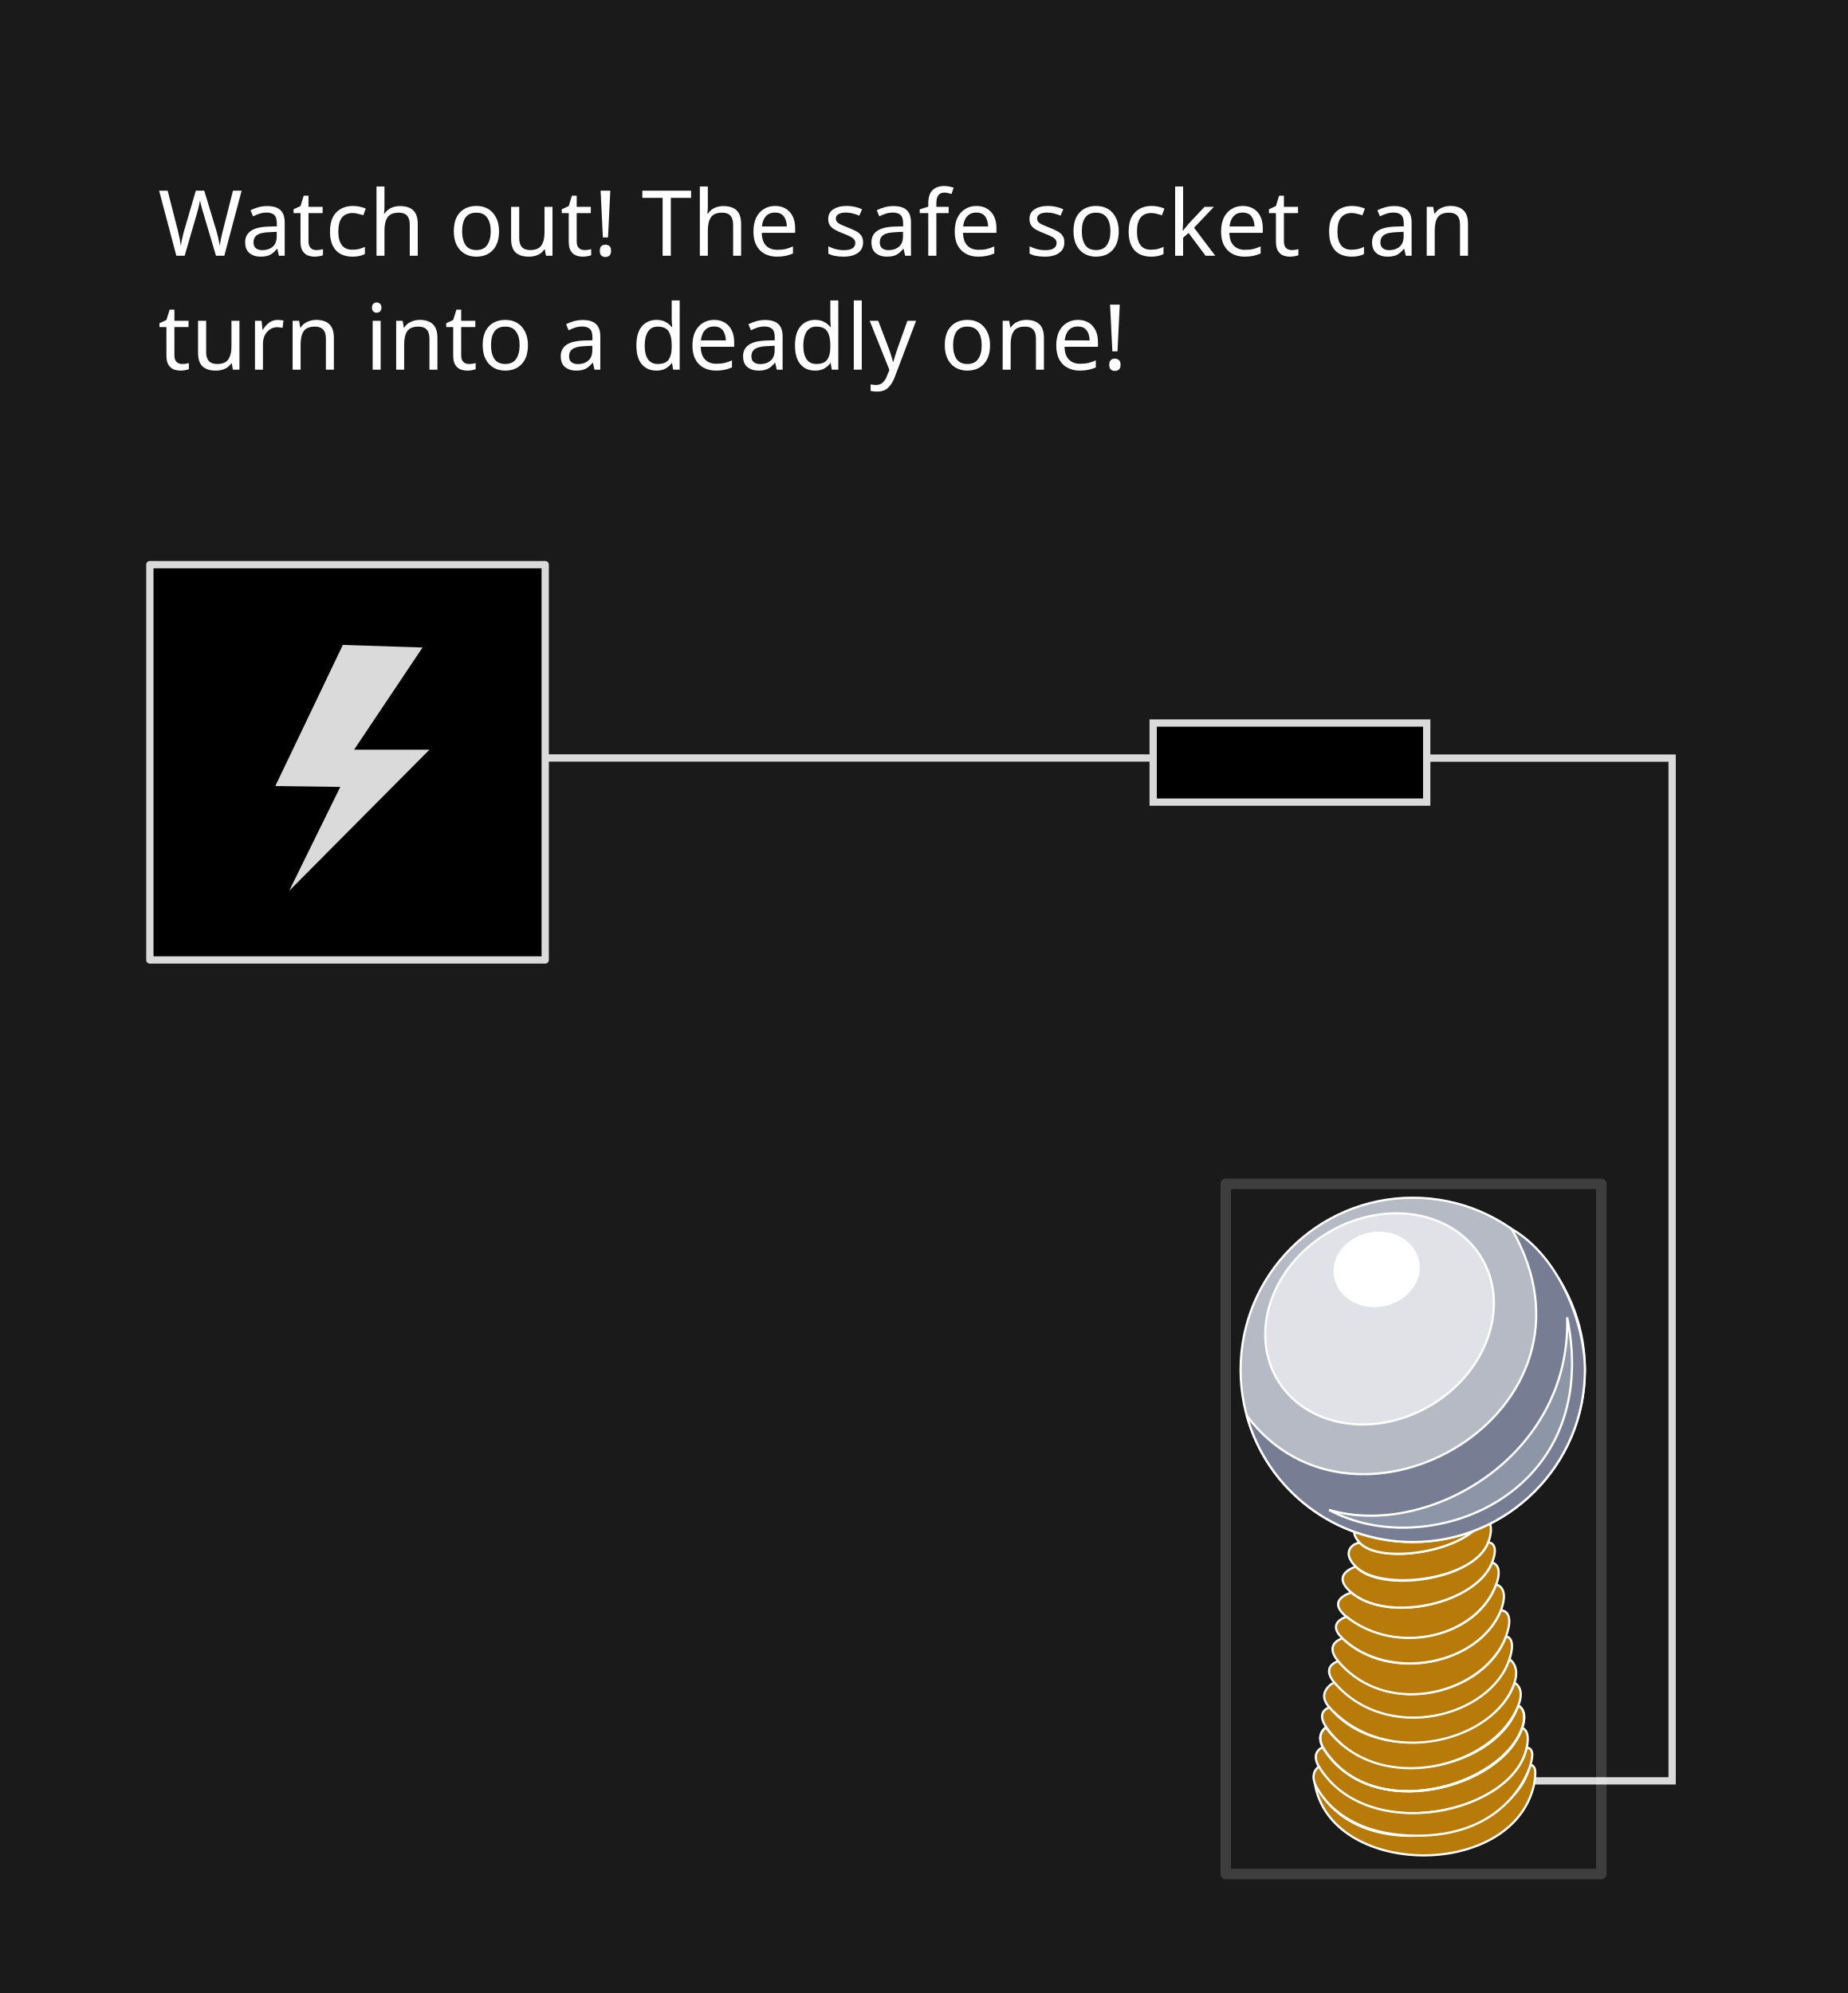
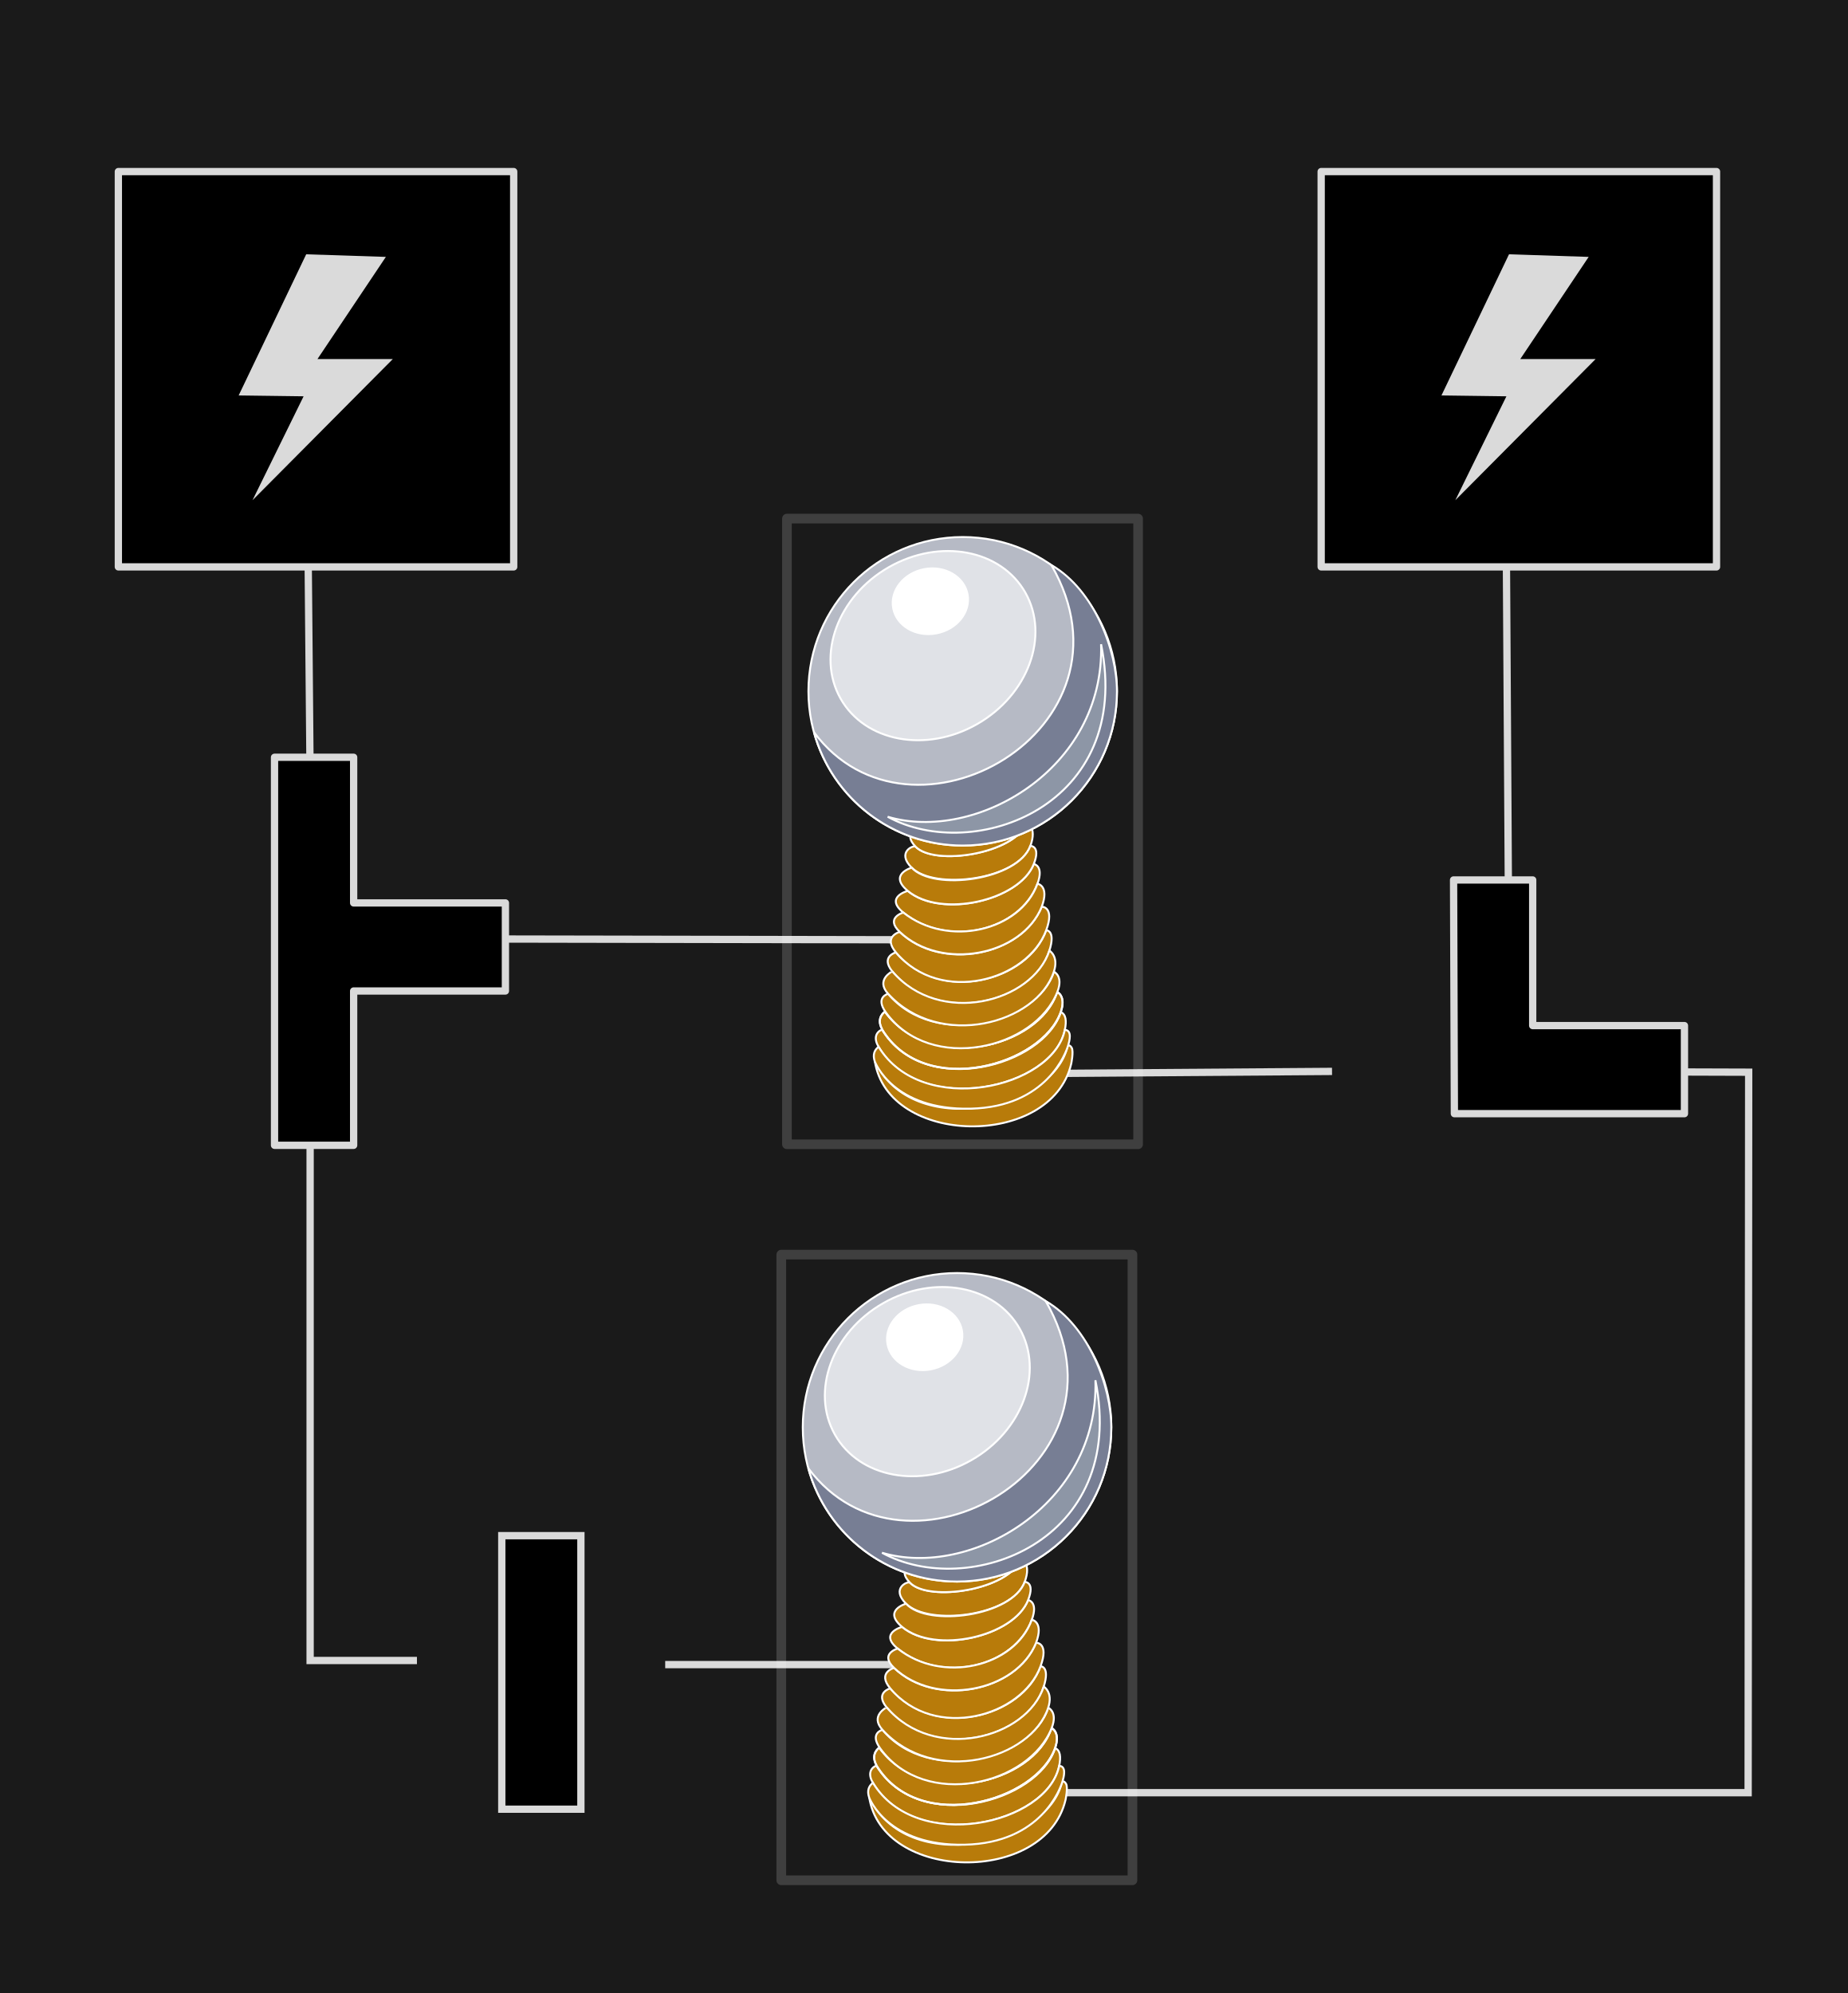
- <svg xmlns="http://www.w3.org/2000/svg" width="253.385" height="273.296" viewBox="0 0 253.385 273.296" id="svg2" version="1.1">
-   <defs id="defs4">
-     <pattern y="0" x="0" height="6" width="6" patternUnits="userSpaceOnUse" id="EMFhbasepattern" />
-   </defs>
-   <g id="background">
-     <rect style="color:#000000;clip-rule:nonzero;display:inline;overflow:visible;visibility:visible;opacity:1;isolation:auto;mix-blend-mode:normal;color-interpolation:sRGB;color-interpolation-filters:linearRGB;solid-color:#000000;solid-opacity:1;fill:#1a1a1a;fill-opacity:1;fill-rule:nonzero;stroke:none;stroke-width:1.459px;stroke-linecap:butt;stroke-linejoin:miter;stroke-miterlimit:4;stroke-dasharray:none;stroke-dashoffset:0;stroke-opacity:1;color-rendering:auto;image-rendering:auto;shape-rendering:auto;text-rendering:auto;enable-background:accumulate" id="rect4145" width="253.764" height="273.719" x="-0.009" y="-0.078" />
+ <svg xmlns="http://www.w3.org/2000/svg" width="253.385" height="273.296" viewBox="0 0 253.385 273.296" preserveAspectRation="xMidYMid meet" id="svg2" version="1.1">
+   <defs id="defs4" />
+   <g id="layer2">
+     <rect style="color:#000000;clip-rule:nonzero;display:inline;overflow:visible;visibility:visible;opacity:1;isolation:auto;mix-blend-mode:normal;color-interpolation:sRGB;color-interpolation-filters:linearRGB;solid-color:#000000;solid-opacity:1;fill:#1a1a1a;fill-opacity:1;fill-rule:nonzero;stroke:none;stroke-width:1.459px;stroke-linecap:butt;stroke-linejoin:miter;stroke-miterlimit:4;stroke-dasharray:none;stroke-dashoffset:0;stroke-opacity:1;color-rendering:auto;image-rendering:auto;shape-rendering:auto;text-rendering:auto;enable-background:accumulate" id="rect4145" width="253.764" height="273.719" x="-0.094" y="-0.371" />
  </g>
-   <g id="powerlines" powerlines="" transform="translate(0,2)">
-     <path style="fill:none;fill-rule:evenodd;stroke:#dadada;stroke-width:1;stroke-linecap:butt;stroke-linejoin:miter;stroke-miterlimit:4;stroke-dasharray:none;stroke-opacity:1" d="M 191.101,101.958 L 229.285,101.958 L 229.285,242.205 L 206.312,242.205" id="path3380-1" />
-     <path style="fill:none;fill-rule:evenodd;stroke:#dadada;stroke-width:1px;stroke-linecap:butt;stroke-linejoin:miter;stroke-opacity:1" d="M 70.1,101.94 L 161.069,101.94" id="path4193" />
+   <g transform="translate(-40.68119,12.06823)" id="powerlines">
+     <path style="fill:none;fill-rule:evenodd;stroke:#dadada;stroke-width:1;stroke-linecap:butt;stroke-linejoin:round;stroke-miterlimit:4;stroke-dasharray:none;stroke-opacity:1" d="M 247.228,62.54 L 247.526,112.336" id="path4173" />
+     <path id="path3380" d="M 107.921,116.696 L 164.366,116.799" style="fill:none;fill-rule:evenodd;stroke:#dadada;stroke-width:1;stroke-linecap:butt;stroke-linejoin:round;stroke-miterlimit:4;stroke-dasharray:none;stroke-opacity:1" />
+     <path style="fill:none;fill-rule:evenodd;stroke:#dadada;stroke-width:1;stroke-linecap:butt;stroke-linejoin:round;stroke-miterlimit:4;stroke-dasharray:none;stroke-opacity:1" d="M 223.33,134.852 L 181.502,135.15" id="path3382" />
+     <path id="path3428" d="M 82.93,63.803 L 83.228,97.189" style="fill:none;fill-rule:evenodd;stroke:#dadada;stroke-width:1;stroke-linecap:butt;stroke-linejoin:round;stroke-miterlimit:4;stroke-dasharray:none;stroke-opacity:1" />
+     <path style="fill:none;fill-rule:evenodd;stroke:#dadada;stroke-width:1px;stroke-linecap:butt;stroke-linejoin:miter;stroke-opacity:1" d="M 268.245,134.921 L 280.463,134.96 L 280.388,233.76 L 175.657,233.76" id="path4255" />
+     <path style="fill:none;fill-rule:evenodd;stroke:#dadada;stroke-width:1px;stroke-linecap:butt;stroke-linejoin:miter;stroke-opacity:1" d="M 83.205,140.394 L 83.205,215.632 L 97.852,215.632" id="path4264" />
+     <path style="fill:none;fill-rule:evenodd;stroke:#dadada;stroke-width:1px;stroke-linecap:butt;stroke-linejoin:miter;stroke-opacity:1" d="M 131.894,216.195 L 163.873,216.195" id="path4203" />
  </g>
-   <g transform="translate(114.5869,48.403)" id="generators">
-     <rect style="opacity:1;fill:#000000;fill-opacity:1;stroke:#dadada;stroke-width:1;stroke-linejoin:round;stroke-miterlimit:4;stroke-dasharray:none;stroke-dashoffset:0;stroke-opacity:1" id="rect4188" width="54.208" height="54.208" x="-94.037" y="29.026" />
+   <g transform="translate(120.5585,34.16972)" id="generators">
+     <rect y="-10.643" x="-104.329" height="54.209" width="54.209" id="rect4209" style="opacity:1;fill:#000000;fill-opacity:1;stroke:#dadada;stroke-width:1;stroke-linejoin:round;stroke-miterlimit:4;stroke-dasharray:none;stroke-dashoffset:0;stroke-opacity:1" />
+     <rect style="opacity:1;fill:#000000;fill-opacity:1;stroke:#dadada;stroke-width:1;stroke-linejoin:round;stroke-miterlimit:4;stroke-dasharray:none;stroke-dashoffset:0;stroke-opacity:1" id="rect4210" width="54.209" height="54.209" x="60.602" y="-10.643" />
  </g>
-   <g transform="translate(-85.73159,24.27616)" id="switches">
-     <path id="path4148-3" d="M 281.365,74.871 L 281.365,85.719 C 243.857,85.719 281.365,85.719 243.857,85.719 L 243.857,74.871 Z" style="fill:#000000;fill-opacity:1;fill-rule:evenodd;stroke:#dadada;stroke-width:1;stroke-linecap:butt;stroke-linejoin:miter;stroke-miterlimit:4;stroke-dasharray:none;stroke-opacity:1" />
+   <g id="switches">
+     <path style="fill:#000000;fill-opacity:1;fill-rule:evenodd;stroke:#dadada;stroke-width:1;stroke-linecap:butt;stroke-linejoin:round;stroke-miterlimit:4;stroke-dasharray:none;stroke-opacity:1" d="M 199.316,120.667 L 210.164,120.667 L 210.164,140.637 L 230.974,140.637 L 230.974,152.714 L 199.427,152.714 Z" id="path4234" />
+     <path id="path4148-3-4" d="M 37.644,103.844 L 48.492,103.844 L 48.492,123.815 L 69.303,123.815 L 69.303,135.891 L 48.492,135.891 L 48.492,157.054 L 37.644,157.054 Z" style="fill:#000000;fill-opacity:1;fill-rule:evenodd;stroke:#dadada;stroke-width:1;stroke-linecap:butt;stroke-linejoin:round;stroke-miterlimit:4;stroke-dasharray:none;stroke-opacity:1" />
+     <path id="path4148-3" d="M 68.805,210.583 L 79.653,210.583 C 79.653,248.092 79.653,210.583 79.653,248.092 L 68.805,248.092 Z" style="fill:#000000;fill-opacity:1;fill-rule:evenodd;stroke:#dadada;stroke-width:1;stroke-linecap:butt;stroke-linejoin:miter;stroke-miterlimit:4;stroke-dasharray:none;stroke-opacity:1" />
  </g>
-   <g id="decorations">
-     <g id="g4222" transform="matrix(0.4539065,0,0,0.4539065,70.6501,101.7164)" style="stroke:#ffffff;stroke-width:0.661;stroke-miterlimit:4;stroke-dasharray:none;stroke-opacity:1">
-       <path style="fill:#b87b0a;fill-opacity:1;fill-rule:evenodd;stroke:#ffffff;stroke-width:0.661;stroke-linecap:butt;stroke-linejoin:miter;stroke-miterlimit:4;stroke-dasharray:none;stroke-opacity:1" d="M 241.495,314.36 C 254.132,341.538 302.032,330.68 306.498,309.238 C 306.498,309.238 307.175,308.73 307.874,309.936 C 308.593,311.164 307.704,315.355 307.704,315.355 C 300.931,344.078 245.813,343.147 241.495,314.36 Z" id="path4160" />
-       <path style="fill:#b87b0a;fill-opacity:1;fill-rule:evenodd;stroke:#ffffff;stroke-width:0.661;stroke-linecap:butt;stroke-linejoin:miter;stroke-miterlimit:4;stroke-dasharray:none;stroke-opacity:1" d="M 305.566,303.904 C 306.18,300.877 305.969,298.634 304.169,297.893 C 298.56,315.948 258.407,327.356 243.929,303.777 C 241.771,304.73 241.114,306.825 242.765,309.619 C 257.116,333.791 301.566,323.546 305.566,303.904 Z" id="path4162" />
-       <path style="fill:#b87b0a;fill-opacity:1;fill-rule:evenodd;stroke:#ffffff;stroke-width:0.661;stroke-miterlimit:4;stroke-dasharray:none;stroke-opacity:1" d="M 243.993,303.819 C 258.407,327.356 297.989,315.757 304.212,297.829 C 306.074,292.432 302.963,291.119 302.963,291.119 C 296.846,310 260.355,318.742 244.903,297.766 C 244.903,297.766 241.771,299.734 243.972,303.714 Z" id="path4164" />
-       <path style="fill:none;stroke:#ffffff;stroke-width:0.661;stroke-linecap:butt;stroke-linejoin:miter;stroke-miterlimit:4;stroke-dasharray:none;stroke-opacity:1" d="M 243.993,303.819 C 258.407,327.356 297.989,315.757 304.212,297.829 C 306.074,292.432 302.963,291.119 302.963,291.119 C 296.846,310 260.355,318.742 244.903,297.766 C 244.903,297.766 241.771,299.734 243.972,303.714" id="path4166-9" />
-       <path style="fill:#b87b0a;fill-opacity:1;fill-rule:evenodd;stroke:#ffffff;stroke-width:0.661;stroke-linecap:butt;stroke-linejoin:miter;stroke-miterlimit:4;stroke-dasharray:none;stroke-opacity:1" d="M 253.92,249.21 C 261.604,256.872 289.691,253.422 293.946,241.865 C 296.338,235.346 292.655,234.16 292.655,234.16 C 288.612,244.532 261.752,248.765 255.254,242.14 C 254.534,241.505 248.713,244.003 253.92,249.21 Z" id="path4168" />
-       <path style="fill:#b87b0a;fill-opacity:1;fill-rule:evenodd;stroke:#ffffff;stroke-width:0.661;stroke-linecap:butt;stroke-linejoin:miter;stroke-miterlimit:4;stroke-dasharray:none;stroke-opacity:1" d="M 245.983,291.733 C 261.709,310.529 296.401,301.745 301.862,284.283 C 301.862,284.283 305.143,285.658 303.069,291.035 C 295.66,310.211 260.376,318.911 245.199,297.977 C 241.495,292.855 245.983,291.733 245.983,291.733 Z" id="path4170" />
-       <path style="fill:#b87b0a;fill-opacity:1;fill-rule:evenodd;stroke:#ffffff;stroke-width:0.661;stroke-linecap:butt;stroke-linejoin:miter;stroke-miterlimit:4;stroke-dasharray:none;stroke-opacity:1" d="M 247.358,284.134 C 262.831,303.1 294.877,294.697 300.359,277.171 C 302.54,270.249 299.28,270.313 299.28,270.313 C 293.142,287.331 263.911,295.48 248.607,277.763 C 248.607,277.763 243.337,279.181 247.358,284.134 Z" id="path4172" />
-       <path style="fill:#b87b0a;fill-opacity:1;fill-rule:evenodd;stroke:#ffffff;stroke-width:0.661;stroke-linecap:butt;stroke-linejoin:miter;stroke-miterlimit:4;stroke-dasharray:none;stroke-opacity:1" d="M 251.105,264.344 C 266.091,276.514 290.475,270.482 296.338,254.628 C 298.603,248.469 295.089,247.982 295.089,247.982 C 290.242,260.301 263.784,266.461 252.608,257.041 C 252.608,257.041 244.67,259.116 251.105,264.344 Z" id="path4174" />
-       <path style="fill:#b87b0a;fill-opacity:1;fill-rule:evenodd;stroke:#ffffff;stroke-width:0.661;stroke-linecap:butt;stroke-linejoin:miter;stroke-miterlimit:4;stroke-dasharray:none;stroke-opacity:1" d="M 292.655,234.16 C 288.612,244.532 261.731,248.786 255.254,242.14 C 250.597,237.378 256.418,235.832 256.418,235.832 C 263.149,245.146 287.321,240.849 292.655,234.16 Z" id="path4176" />
-       <path style="fill:#b87b0a;fill-opacity:1;fill-rule:evenodd;stroke:#ffffff;stroke-width:0.661;stroke-linecap:butt;stroke-linejoin:miter;stroke-miterlimit:4;stroke-dasharray:none;stroke-opacity:1" d="M 242.765,309.598 C 257.413,333.622 301.524,323.631 305.566,303.883 C 308.149,304.052 307.069,307.756 306.709,309.048 C 306.032,311.418 299.555,329.896 273.774,330.468 C 247.676,331.039 241.644,314.847 241.495,314.572 C 240.712,312.243 241.368,310.698 242.765,309.598 Z" id="path4178" />
-       <path style="fill:#b87b0a;fill-opacity:1;fill-rule:evenodd;stroke:#ffffff;stroke-width:0.661;stroke-linecap:butt;stroke-linejoin:miter;stroke-miterlimit:4;stroke-dasharray:none;stroke-opacity:1" d="M 301.862,284.283 C 303.598,279.054 300.359,277.171 300.359,277.171 C 294.623,294.612 263.445,302.909 247.38,284.156 C 247.401,284.198 241.644,286.992 245.983,291.733 C 263.403,310.804 296.084,301.766 301.862,284.283 Z" id="path4180" />
-       <path style="fill:#b87b0a;fill-opacity:1;fill-rule:evenodd;stroke:#ffffff;stroke-width:0.661;stroke-linecap:butt;stroke-linejoin:miter;stroke-miterlimit:4;stroke-dasharray:none;stroke-opacity:1" d="M 248.607,277.763 C 263.699,295.67 292.972,287.267 299.28,270.313 C 302.243,262.312 297.777,262.375 297.777,262.375 C 291.088,278.927 263.911,284.346 249.898,270.863 C 249.898,270.863 244.099,272.429 248.607,277.763 Z" id="path4182" />
-       <path style="fill:#b87b0a;fill-opacity:1;fill-rule:evenodd;stroke:#ffffff;stroke-width:0.661;stroke-linecap:butt;stroke-linejoin:miter;stroke-miterlimit:4;stroke-dasharray:none;stroke-opacity:1" d="M 251.105,264.344 C 266.218,276.345 290.58,270.525 296.338,254.628 C 296.338,254.628 300.444,255.221 297.777,262.375 C 291.088,278.927 264.017,284.24 249.898,270.863 C 244.861,266.101 251.105,264.344 251.105,264.344 Z" id="path4184" />
-       <path style="fill:#b87b0a;fill-opacity:1;fill-rule:evenodd;stroke:#ffffff;stroke-width:0.661;stroke-linecap:butt;stroke-linejoin:miter;stroke-miterlimit:4;stroke-dasharray:none;stroke-opacity:1" d="M 252.608,257.041 C 263.868,266.376 290.221,260.301 295.089,247.982 C 297.523,241.823 293.946,241.865 293.946,241.865 C 289.713,253.422 261.265,257.211 253.92,249.21 C 253.92,249.21 245.94,251.496 252.608,257.041 Z" id="path4186" />
-       <path style="fill:#b6bac5;fill-opacity:1;fill-rule:nonzero;stroke:#ffffff;stroke-width:0.661;stroke-linecap:butt;stroke-linejoin:miter;stroke-miterlimit:4;stroke-dasharray:none;stroke-opacity:1" d="M 323.134,189.753 C 323.134,218.476 299.851,241.759 271.129,241.759 C 242.406,241.759 219.122,218.476 219.122,189.753 C 219.122,161.03 242.406,137.747 271.129,137.747 C 299.851,137.747 323.134,161.03 323.134,189.753 Z" id="path4188" />
-       <path style="fill:#e0e2e7;fill-opacity:1;fill-rule:nonzero;stroke:#ffffff;stroke-width:0.661;stroke-linecap:butt;stroke-linejoin:miter;stroke-miterlimit:4;stroke-dasharray:none;stroke-opacity:1" d="M 275.997,200.802 C 258.788,210.644 238.172,206.792 229.938,192.187 C 221.726,177.582 229.007,157.749 246.215,147.907 C 263.424,138.064 284.04,141.917 292.274,156.522 C 300.486,171.126 293.205,190.96 275.997,200.802 Z" id="path4190" />
-       <path style="fill:#ffffff;fill-opacity:1;fill-rule:nonzero;stroke:#ffffff;stroke-width:0.661;stroke-linecap:butt;stroke-linejoin:miter;stroke-miterlimit:4;stroke-dasharray:none;stroke-opacity:1" d="M 262.239,170.216 C 255.338,171.507 248.819,167.719 247.697,161.729 C 246.575,155.76 251.295,149.854 258.217,148.563 C 265.117,147.272 271.637,151.082 272.758,157.051 C 273.88,163.041 269.16,168.925 262.239,170.216 Z" id="path4192" />
-       <path style="fill:#777e94;fill-opacity:1;fill-rule:evenodd;stroke:#ffffff;stroke-width:0.661;stroke-linecap:butt;stroke-linejoin:miter;stroke-miterlimit:4;stroke-dasharray:none;stroke-opacity:1" d="M 301.037,147.208 C 332.871,202.58 253.603,247.453 220.985,203.553 C 227.187,226.117 247.718,241.759 271.129,241.759 C 299.851,241.759 323.134,218.476 323.134,189.753 C 323.134,176.249 315.663,155.654 301.037,147.208 Z" id="path4194" />
-       <path style="fill:#8d96a6;fill-opacity:1;fill-rule:evenodd;stroke:#ffffff;stroke-width:0.661;stroke-linecap:butt;stroke-linejoin:miter;stroke-miterlimit:4;stroke-dasharray:none;stroke-opacity:1" d="M 317.779,173.878 C 319.049,216.084 275.341,240.849 245.834,232.044 C 274.769,247.982 328.849,228.488 317.779,173.878 Z" id="path4196" />
+   <g id="layer1">
+     <g transform="matrix(0.4067321,0,0,0.4067321,21.73013,17.61843)" id="g4243-6" style="stroke:#ffffff;stroke-width:0.661;stroke-miterlimit:4;stroke-dasharray:none;stroke-opacity:1">
+       <path id="path4245-3" d="M 241.495,314.36 C 254.132,341.538 302.032,330.68 306.498,309.238 C 306.498,309.238 307.175,308.73 307.874,309.936 C 308.593,311.164 307.704,315.355 307.704,315.355 C 300.931,344.078 245.813,343.147 241.495,314.36 Z" style="fill:#b87b0a;fill-opacity:1;fill-rule:evenodd;stroke:#ffffff;stroke-width:0.661;stroke-linecap:butt;stroke-linejoin:miter;stroke-miterlimit:4;stroke-dasharray:none;stroke-opacity:1" />
+       <path id="path4247-5" d="M 305.566,303.904 C 306.18,300.877 305.969,298.634 304.169,297.893 C 298.56,315.948 258.407,327.356 243.929,303.777 C 241.771,304.73 241.114,306.825 242.765,309.619 C 257.116,333.791 301.566,323.546 305.566,303.904 Z" style="fill:#b87b0a;fill-opacity:1;fill-rule:evenodd;stroke:#ffffff;stroke-width:0.661;stroke-linecap:butt;stroke-linejoin:miter;stroke-miterlimit:4;stroke-dasharray:none;stroke-opacity:1" />
+       <path id="path4249-3" d="M 243.993,303.819 C 258.407,327.356 297.989,315.757 304.212,297.829 C 306.074,292.432 302.963,291.119 302.963,291.119 C 296.846,310 260.355,318.742 244.903,297.766 C 244.903,297.766 241.771,299.734 243.972,303.714 Z" style="fill:#b87b0a;fill-opacity:1;fill-rule:evenodd;stroke:#ffffff;stroke-width:0.661;stroke-miterlimit:4;stroke-dasharray:none;stroke-opacity:1" />
+       <path id="path4251-55" d="M 243.993,303.819 C 258.407,327.356 297.989,315.757 304.212,297.829 C 306.074,292.432 302.963,291.119 302.963,291.119 C 296.846,310 260.355,318.742 244.903,297.766 C 244.903,297.766 241.771,299.734 243.972,303.714" style="fill:none;stroke:#ffffff;stroke-width:0.661;stroke-linecap:butt;stroke-linejoin:miter;stroke-miterlimit:4;stroke-dasharray:none;stroke-opacity:1" />
+       <path id="path4253-0" d="M 253.92,249.21 C 261.604,256.872 289.691,253.422 293.946,241.865 C 296.338,235.346 292.655,234.16 292.655,234.16 C 288.612,244.532 261.752,248.765 255.254,242.14 C 254.534,241.505 248.713,244.003 253.92,249.21 Z" style="fill:#b87b0a;fill-opacity:1;fill-rule:evenodd;stroke:#ffffff;stroke-width:0.661;stroke-linecap:butt;stroke-linejoin:miter;stroke-miterlimit:4;stroke-dasharray:none;stroke-opacity:1" />
+       <path id="path4255-3" d="M 245.983,291.733 C 261.709,310.529 296.401,301.745 301.862,284.283 C 301.862,284.283 305.143,285.658 303.069,291.035 C 295.66,310.211 260.376,318.911 245.199,297.977 C 241.495,292.855 245.983,291.733 245.983,291.733 Z" style="fill:#b87b0a;fill-opacity:1;fill-rule:evenodd;stroke:#ffffff;stroke-width:0.661;stroke-linecap:butt;stroke-linejoin:miter;stroke-miterlimit:4;stroke-dasharray:none;stroke-opacity:1" />
+       <path id="path4257-3" d="M 247.358,284.134 C 262.831,303.1 294.877,294.697 300.359,277.171 C 302.54,270.249 299.28,270.313 299.28,270.313 C 293.142,287.331 263.911,295.48 248.607,277.763 C 248.607,277.763 243.337,279.181 247.358,284.134 Z" style="fill:#b87b0a;fill-opacity:1;fill-rule:evenodd;stroke:#ffffff;stroke-width:0.661;stroke-linecap:butt;stroke-linejoin:miter;stroke-miterlimit:4;stroke-dasharray:none;stroke-opacity:1" />
+       <path id="path4259-41" d="M 251.105,264.344 C 266.091,276.514 290.475,270.482 296.338,254.628 C 298.603,248.469 295.089,247.982 295.089,247.982 C 290.242,260.301 263.784,266.461 252.608,257.041 C 252.608,257.041 244.67,259.116 251.105,264.344 Z" style="fill:#b87b0a;fill-opacity:1;fill-rule:evenodd;stroke:#ffffff;stroke-width:0.661;stroke-linecap:butt;stroke-linejoin:miter;stroke-miterlimit:4;stroke-dasharray:none;stroke-opacity:1" />
+       <path id="path4261-4" d="M 292.655,234.16 C 288.612,244.532 261.731,248.786 255.254,242.14 C 250.597,237.378 256.418,235.832 256.418,235.832 C 263.149,245.146 287.321,240.849 292.655,234.16 Z" style="fill:#b87b0a;fill-opacity:1;fill-rule:evenodd;stroke:#ffffff;stroke-width:0.661;stroke-linecap:butt;stroke-linejoin:miter;stroke-miterlimit:4;stroke-dasharray:none;stroke-opacity:1" />
+       <path id="path4263-5" d="M 242.765,309.598 C 257.413,333.622 301.524,323.631 305.566,303.883 C 308.149,304.052 307.069,307.756 306.709,309.048 C 306.032,311.418 299.555,329.896 273.774,330.468 C 247.676,331.039 241.644,314.847 241.495,314.572 C 240.712,312.243 241.368,310.698 242.765,309.598 Z" style="fill:#b87b0a;fill-opacity:1;fill-rule:evenodd;stroke:#ffffff;stroke-width:0.661;stroke-linecap:butt;stroke-linejoin:miter;stroke-miterlimit:4;stroke-dasharray:none;stroke-opacity:1" />
+       <path id="path4265-2" d="M 301.862,284.283 C 303.598,279.054 300.359,277.171 300.359,277.171 C 294.623,294.612 263.445,302.909 247.38,284.156 C 247.401,284.198 241.644,286.992 245.983,291.733 C 263.403,310.804 296.084,301.766 301.862,284.283 Z" style="fill:#b87b0a;fill-opacity:1;fill-rule:evenodd;stroke:#ffffff;stroke-width:0.661;stroke-linecap:butt;stroke-linejoin:miter;stroke-miterlimit:4;stroke-dasharray:none;stroke-opacity:1" />
+       <path id="path4267-3" d="M 248.607,277.763 C 263.699,295.67 292.972,287.267 299.28,270.313 C 302.243,262.312 297.777,262.375 297.777,262.375 C 291.088,278.927 263.911,284.346 249.898,270.863 C 249.898,270.863 244.099,272.429 248.607,277.763 Z" style="fill:#b87b0a;fill-opacity:1;fill-rule:evenodd;stroke:#ffffff;stroke-width:0.661;stroke-linecap:butt;stroke-linejoin:miter;stroke-miterlimit:4;stroke-dasharray:none;stroke-opacity:1" />
+       <path id="path4269-7" d="M 251.105,264.344 C 266.218,276.345 290.58,270.525 296.338,254.628 C 296.338,254.628 300.444,255.221 297.777,262.375 C 291.088,278.927 264.017,284.24 249.898,270.863 C 244.861,266.101 251.105,264.344 251.105,264.344 Z" style="fill:#b87b0a;fill-opacity:1;fill-rule:evenodd;stroke:#ffffff;stroke-width:0.661;stroke-linecap:butt;stroke-linejoin:miter;stroke-miterlimit:4;stroke-dasharray:none;stroke-opacity:1" />
+       <path id="path4271-5" d="M 252.608,257.041 C 263.868,266.376 290.221,260.301 295.089,247.982 C 297.523,241.823 293.946,241.865 293.946,241.865 C 289.713,253.422 261.265,257.211 253.92,249.21 C 253.92,249.21 245.94,251.496 252.608,257.041 Z" style="fill:#b87b0a;fill-opacity:1;fill-rule:evenodd;stroke:#ffffff;stroke-width:0.661;stroke-linecap:butt;stroke-linejoin:miter;stroke-miterlimit:4;stroke-dasharray:none;stroke-opacity:1" />
+       <path id="path4273-3" d="M 323.134,189.753 C 323.134,218.476 299.851,241.759 271.129,241.759 C 242.406,241.759 219.122,218.476 219.122,189.753 C 219.122,161.03 242.406,137.747 271.129,137.747 C 299.851,137.747 323.134,161.03 323.134,189.753 Z" style="fill:#b6bac5;fill-opacity:1;fill-rule:nonzero;stroke:#ffffff;stroke-width:0.661;stroke-linecap:butt;stroke-linejoin:miter;stroke-miterlimit:4;stroke-dasharray:none;stroke-opacity:1" />
+       <path id="path4275-7" d="M 275.997,200.802 C 258.788,210.644 238.172,206.792 229.938,192.187 C 221.726,177.582 229.007,157.749 246.215,147.907 C 263.424,138.064 284.04,141.917 292.274,156.522 C 300.486,171.126 293.205,190.96 275.997,200.802 Z" style="fill:#e0e2e7;fill-opacity:1;fill-rule:nonzero;stroke:#ffffff;stroke-width:0.661;stroke-linecap:butt;stroke-linejoin:miter;stroke-miterlimit:4;stroke-dasharray:none;stroke-opacity:1" />
+       <path id="path4277-3" d="M 262.239,170.216 C 255.338,171.507 248.819,167.719 247.697,161.729 C 246.575,155.76 251.295,149.854 258.217,148.563 C 265.117,147.272 271.637,151.082 272.758,157.051 C 273.88,163.041 269.16,168.925 262.239,170.216 Z" style="fill:#ffffff;fill-opacity:1;fill-rule:nonzero;stroke:#ffffff;stroke-width:0.661;stroke-linecap:butt;stroke-linejoin:miter;stroke-miterlimit:4;stroke-dasharray:none;stroke-opacity:1" />
+       <path id="path4279-2" d="M 301.037,147.208 C 332.871,202.58 253.603,247.453 220.985,203.553 C 227.187,226.117 247.718,241.759 271.129,241.759 C 299.851,241.759 323.134,218.476 323.134,189.753 C 323.134,176.249 315.663,155.654 301.037,147.208 Z" style="fill:#777e94;fill-opacity:1;fill-rule:evenodd;stroke:#ffffff;stroke-width:0.661;stroke-linecap:butt;stroke-linejoin:miter;stroke-miterlimit:4;stroke-dasharray:none;stroke-opacity:1" />
+       <path id="path4281-5" d="M 317.779,173.878 C 319.049,216.084 275.341,240.849 245.834,232.044 C 274.769,247.982 328.849,228.488 317.779,173.878 Z" style="fill:#8d96a6;fill-opacity:1;fill-rule:evenodd;stroke:#ffffff;stroke-width:0.661;stroke-linecap:butt;stroke-linejoin:miter;stroke-miterlimit:4;stroke-dasharray:none;stroke-opacity:1" />
    </g>
-     <path id="path4191" d="M 47.013,88.435 L 57.938,88.791 L 48.557,102.803 L 58.888,102.803 L 39.651,122.159 L 46.657,107.91 L 37.751,107.791 Z" style="fill:#dadada;fill-opacity:1;fill-rule:evenodd;stroke:none;stroke-width:1;stroke-linecap:butt;stroke-linejoin:miter;stroke-miterlimit:4;stroke-dasharray:none;stroke-opacity:1" />
-     <text xml:space="preserve" style="font-style:normal;font-weight:normal;font-size:12.5px;line-height:125%;font-family:sans-serif;letter-spacing:0px;word-spacing:0px;display:inline;fill:#000000;fill-opacity:1;stroke:none;stroke-width:1px;stroke-linecap:butt;stroke-linejoin:miter;stroke-opacity:1" x="21.664" y="35.071" id="text3407">
-       <tspan x="21.664" y="35.071" style="font-size:12.5px;fill:#ffffff" id="tspan3403">Watch out! The safe socket can</tspan>
-       <tspan x="21.664" y="50.696" style="font-size:12.5px;fill:#ffffff" id="tspan3433">turn into a deadly one!</tspan>
-     </text>
+     <path id="path4191" d="M 41.986,34.871 L 52.911,35.227 L 43.53,49.239 L 53.861,49.239 L 34.624,68.595 L 41.63,54.345 L 32.724,54.227 Z" style="fill:#dadada;fill-opacity:1;fill-rule:evenodd;stroke:none;stroke-width:1;stroke-linecap:butt;stroke-linejoin:miter;stroke-miterlimit:4;stroke-dasharray:none;stroke-opacity:1" />
+     <path style="fill:#dadada;fill-opacity:1;fill-rule:evenodd;stroke:none;stroke-width:1;stroke-linecap:butt;stroke-linejoin:miter;stroke-miterlimit:4;stroke-dasharray:none;stroke-opacity:1" d="M 206.917,34.871 L 217.842,35.227 L 208.461,49.239 L 218.792,49.239 L 199.554,68.595 L 206.561,54.345 L 197.654,54.227 Z" id="path4212" />
+     <g style="stroke:#ffffff;stroke-width:0.661;stroke-miterlimit:4;stroke-dasharray:none;stroke-opacity:1" id="g4213" transform="matrix(0.4067321,0,0,0.4067321,20.95456,118.5461)">
+       <path style="fill:#b87b0a;fill-opacity:1;fill-rule:evenodd;stroke:#ffffff;stroke-width:0.661;stroke-linecap:butt;stroke-linejoin:miter;stroke-miterlimit:4;stroke-dasharray:none;stroke-opacity:1" d="M 241.495,314.36 C 254.132,341.538 302.032,330.68 306.498,309.238 C 306.498,309.238 307.175,308.73 307.874,309.936 C 308.593,311.164 307.704,315.355 307.704,315.355 C 300.931,344.078 245.813,343.147 241.495,314.36 Z" id="path4215" />
+       <path style="fill:#b87b0a;fill-opacity:1;fill-rule:evenodd;stroke:#ffffff;stroke-width:0.661;stroke-linecap:butt;stroke-linejoin:miter;stroke-miterlimit:4;stroke-dasharray:none;stroke-opacity:1" d="M 305.566,303.904 C 306.18,300.877 305.969,298.634 304.169,297.893 C 298.56,315.948 258.407,327.356 243.929,303.777 C 241.771,304.73 241.114,306.825 242.765,309.619 C 257.116,333.791 301.566,323.546 305.566,303.904 Z" id="path4217" />
+       <path style="fill:#b87b0a;fill-opacity:1;fill-rule:evenodd;stroke:#ffffff;stroke-width:0.661;stroke-miterlimit:4;stroke-dasharray:none;stroke-opacity:1" d="M 243.993,303.819 C 258.407,327.356 297.989,315.757 304.212,297.829 C 306.074,292.432 302.963,291.119 302.963,291.119 C 296.846,310 260.355,318.742 244.903,297.766 C 244.903,297.766 241.771,299.734 243.972,303.714 Z" id="path4219" />
+       <path style="fill:none;stroke:#ffffff;stroke-width:0.661;stroke-linecap:butt;stroke-linejoin:miter;stroke-miterlimit:4;stroke-dasharray:none;stroke-opacity:1" d="M 243.993,303.819 C 258.407,327.356 297.989,315.757 304.212,297.829 C 306.074,292.432 302.963,291.119 302.963,291.119 C 296.846,310 260.355,318.742 244.903,297.766 C 244.903,297.766 241.771,299.734 243.972,303.714" id="path4221" />
+       <path style="fill:#b87b0a;fill-opacity:1;fill-rule:evenodd;stroke:#ffffff;stroke-width:0.661;stroke-linecap:butt;stroke-linejoin:miter;stroke-miterlimit:4;stroke-dasharray:none;stroke-opacity:1" d="M 253.92,249.21 C 261.604,256.872 289.691,253.422 293.946,241.865 C 296.338,235.346 292.655,234.16 292.655,234.16 C 288.612,244.532 261.752,248.765 255.254,242.14 C 254.534,241.505 248.713,244.003 253.92,249.21 Z" id="path4223" />
+       <path style="fill:#b87b0a;fill-opacity:1;fill-rule:evenodd;stroke:#ffffff;stroke-width:0.661;stroke-linecap:butt;stroke-linejoin:miter;stroke-miterlimit:4;stroke-dasharray:none;stroke-opacity:1" d="M 245.983,291.733 C 261.709,310.529 296.401,301.745 301.862,284.283 C 301.862,284.283 305.143,285.658 303.069,291.035 C 295.66,310.211 260.376,318.911 245.199,297.977 C 241.495,292.855 245.983,291.733 245.983,291.733 Z" id="path4225" />
+       <path style="fill:#b87b0a;fill-opacity:1;fill-rule:evenodd;stroke:#ffffff;stroke-width:0.661;stroke-linecap:butt;stroke-linejoin:miter;stroke-miterlimit:4;stroke-dasharray:none;stroke-opacity:1" d="M 247.358,284.134 C 262.831,303.1 294.877,294.697 300.359,277.171 C 302.54,270.249 299.28,270.313 299.28,270.313 C 293.142,287.331 263.911,295.48 248.607,277.763 C 248.607,277.763 243.337,279.181 247.358,284.134 Z" id="path4227" />
+       <path style="fill:#b87b0a;fill-opacity:1;fill-rule:evenodd;stroke:#ffffff;stroke-width:0.661;stroke-linecap:butt;stroke-linejoin:miter;stroke-miterlimit:4;stroke-dasharray:none;stroke-opacity:1" d="M 251.105,264.344 C 266.091,276.514 290.475,270.482 296.338,254.628 C 298.603,248.469 295.089,247.982 295.089,247.982 C 290.242,260.301 263.784,266.461 252.608,257.041 C 252.608,257.041 244.67,259.116 251.105,264.344 Z" id="path4229" />
+       <path style="fill:#b87b0a;fill-opacity:1;fill-rule:evenodd;stroke:#ffffff;stroke-width:0.661;stroke-linecap:butt;stroke-linejoin:miter;stroke-miterlimit:4;stroke-dasharray:none;stroke-opacity:1" d="M 292.655,234.16 C 288.612,244.532 261.731,248.786 255.254,242.14 C 250.597,237.378 256.418,235.832 256.418,235.832 C 263.149,245.146 287.321,240.849 292.655,234.16 Z" id="path4231" />
+       <path style="fill:#b87b0a;fill-opacity:1;fill-rule:evenodd;stroke:#ffffff;stroke-width:0.661;stroke-linecap:butt;stroke-linejoin:miter;stroke-miterlimit:4;stroke-dasharray:none;stroke-opacity:1" d="M 242.765,309.598 C 257.413,333.622 301.524,323.631 305.566,303.883 C 308.149,304.052 307.069,307.756 306.709,309.048 C 306.032,311.418 299.555,329.896 273.774,330.468 C 247.676,331.039 241.644,314.847 241.495,314.572 C 240.712,312.243 241.368,310.698 242.765,309.598 Z" id="path4233" />
+       <path style="fill:#b87b0a;fill-opacity:1;fill-rule:evenodd;stroke:#ffffff;stroke-width:0.661;stroke-linecap:butt;stroke-linejoin:miter;stroke-miterlimit:4;stroke-dasharray:none;stroke-opacity:1" d="M 301.862,284.283 C 303.598,279.054 300.359,277.171 300.359,277.171 C 294.623,294.612 263.445,302.909 247.38,284.156 C 247.401,284.198 241.644,286.992 245.983,291.733 C 263.403,310.804 296.084,301.766 301.862,284.283 Z" id="path4235" />
+       <path style="fill:#b87b0a;fill-opacity:1;fill-rule:evenodd;stroke:#ffffff;stroke-width:0.661;stroke-linecap:butt;stroke-linejoin:miter;stroke-miterlimit:4;stroke-dasharray:none;stroke-opacity:1" d="M 248.607,277.763 C 263.699,295.67 292.972,287.267 299.28,270.313 C 302.243,262.312 297.777,262.375 297.777,262.375 C 291.088,278.927 263.911,284.346 249.898,270.863 C 249.898,270.863 244.099,272.429 248.607,277.763 Z" id="path4237" />
+       <path style="fill:#b87b0a;fill-opacity:1;fill-rule:evenodd;stroke:#ffffff;stroke-width:0.661;stroke-linecap:butt;stroke-linejoin:miter;stroke-miterlimit:4;stroke-dasharray:none;stroke-opacity:1" d="M 251.105,264.344 C 266.218,276.345 290.58,270.525 296.338,254.628 C 296.338,254.628 300.444,255.221 297.777,262.375 C 291.088,278.927 264.017,284.24 249.898,270.863 C 244.861,266.101 251.105,264.344 251.105,264.344 Z" id="path4239" />
+       <path style="fill:#b87b0a;fill-opacity:1;fill-rule:evenodd;stroke:#ffffff;stroke-width:0.661;stroke-linecap:butt;stroke-linejoin:miter;stroke-miterlimit:4;stroke-dasharray:none;stroke-opacity:1" d="M 252.608,257.041 C 263.868,266.376 290.221,260.301 295.089,247.982 C 297.523,241.823 293.946,241.865 293.946,241.865 C 289.713,253.422 261.265,257.211 253.92,249.21 C 253.92,249.21 245.94,251.496 252.608,257.041 Z" id="path4241" />
+       <path style="fill:#b6bac5;fill-opacity:1;fill-rule:nonzero;stroke:#ffffff;stroke-width:0.661;stroke-linecap:butt;stroke-linejoin:miter;stroke-miterlimit:4;stroke-dasharray:none;stroke-opacity:1" d="M 323.134,189.753 C 323.134,218.476 299.851,241.759 271.129,241.759 C 242.406,241.759 219.122,218.476 219.122,189.753 C 219.122,161.03 242.406,137.747 271.129,137.747 C 299.851,137.747 323.134,161.03 323.134,189.753 Z" id="path4243" />
+       <path style="fill:#e0e2e7;fill-opacity:1;fill-rule:nonzero;stroke:#ffffff;stroke-width:0.661;stroke-linecap:butt;stroke-linejoin:miter;stroke-miterlimit:4;stroke-dasharray:none;stroke-opacity:1" d="M 275.997,200.802 C 258.788,210.644 238.172,206.792 229.938,192.187 C 221.726,177.582 229.007,157.749 246.215,147.907 C 263.424,138.064 284.04,141.917 292.274,156.522 C 300.486,171.126 293.205,190.96 275.997,200.802 Z" id="path4245" />
+       <path style="fill:#ffffff;fill-opacity:1;fill-rule:nonzero;stroke:#ffffff;stroke-width:0.661;stroke-linecap:butt;stroke-linejoin:miter;stroke-miterlimit:4;stroke-dasharray:none;stroke-opacity:1" d="M 262.239,170.216 C 255.338,171.507 248.819,167.719 247.697,161.729 C 246.575,155.76 251.295,149.854 258.217,148.563 C 265.117,147.272 271.637,151.082 272.758,157.051 C 273.88,163.041 269.16,168.925 262.239,170.216 Z" id="path4247" />
+       <path style="fill:#777e94;fill-opacity:1;fill-rule:evenodd;stroke:#ffffff;stroke-width:0.661;stroke-linecap:butt;stroke-linejoin:miter;stroke-miterlimit:4;stroke-dasharray:none;stroke-opacity:1" d="M 301.037,147.208 C 332.871,202.58 253.603,247.453 220.985,203.553 C 227.187,226.117 247.718,241.759 271.129,241.759 C 299.851,241.759 323.134,218.476 323.134,189.753 C 323.134,176.249 315.663,155.654 301.037,147.208 Z" id="path4249" />
+       <path style="fill:#8d96a6;fill-opacity:1;fill-rule:evenodd;stroke:#ffffff;stroke-width:0.661;stroke-linecap:butt;stroke-linejoin:miter;stroke-miterlimit:4;stroke-dasharray:none;stroke-opacity:1" d="M 317.779,173.878 C 319.049,216.084 275.341,240.849 245.834,232.044 C 274.769,247.982 328.849,228.488 317.779,173.878 Z" id="path4251" />
+     </g>
  </g>
-   <g transform="translate(-15.38192,2.380042)" id="sockets" style="opacity:1">
-     <rect style="opacity:1;fill:#000000;fill-opacity:0;stroke:#ffffff;stroke-width:1.438;stroke-linejoin:round;stroke-miterlimit:4;stroke-dasharray:none;stroke-dashoffset:0;stroke-opacity:0.16" id="rect4149" width="51.5" height="94.637" x="183.458" y="159.959" />
+   <g transform="translate(8.732807,16.88752)" id="sockets">
+     <rect y="54.226" x="99.174" height="85.798" width="48.152" id="rect4171" style="opacity:1;fill:#cccccc;fill-opacity:0;stroke:#ffffff;stroke-width:1.324;stroke-linejoin:round;stroke-miterlimit:4;stroke-dasharray:none;stroke-dashoffset:0;stroke-opacity:0.161" />
+     <rect style="opacity:1;fill:#cccccc;fill-opacity:0;stroke:#ffffff;stroke-width:1.324;stroke-linejoin:round;stroke-miterlimit:4;stroke-dasharray:none;stroke-dashoffset:0;stroke-opacity:0.161" id="rect4253" width="48.152" height="85.798" x="98.398" y="155.154" />
  </g>
</svg>
